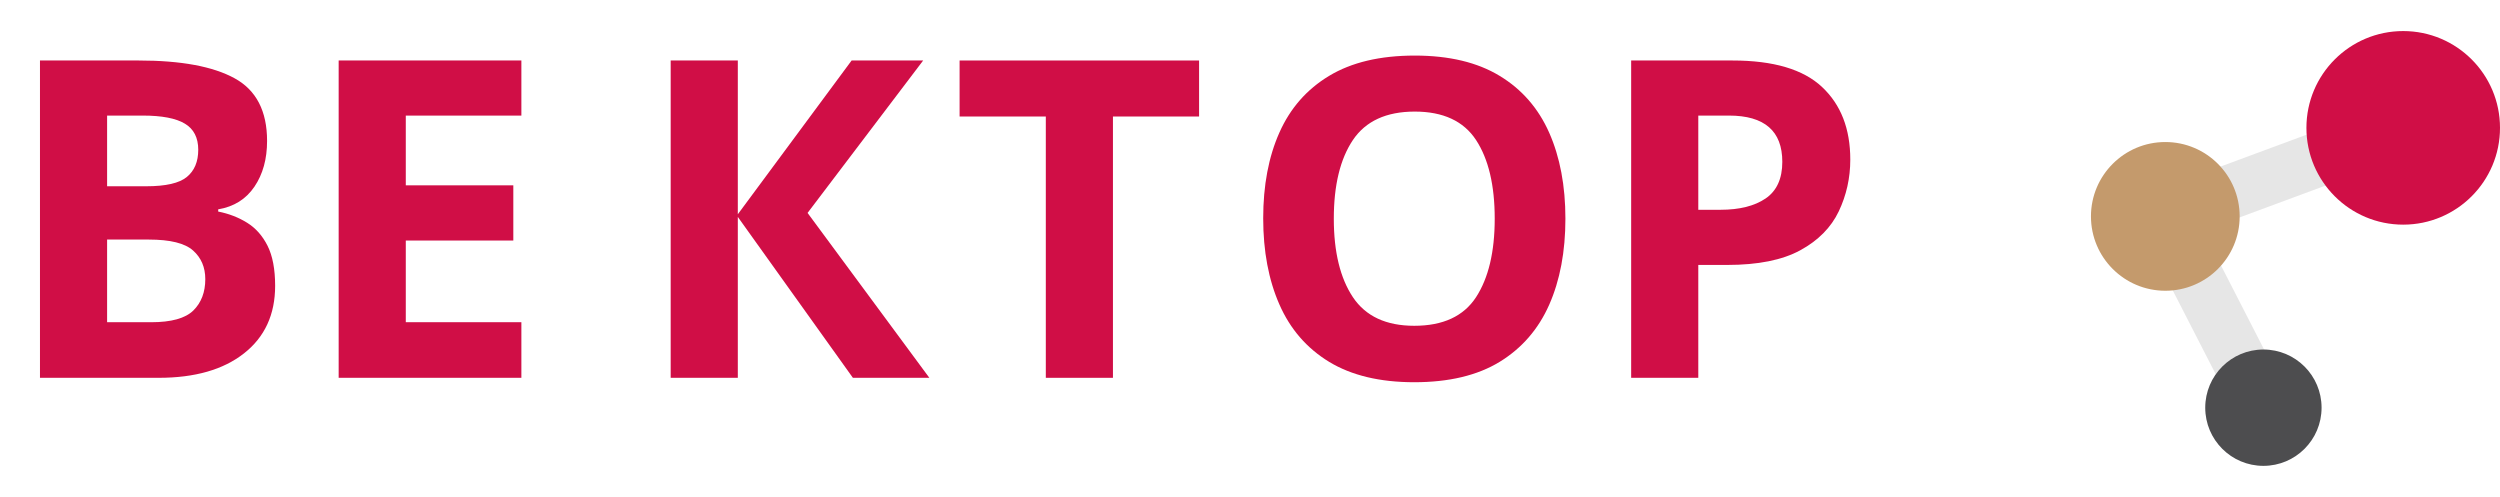
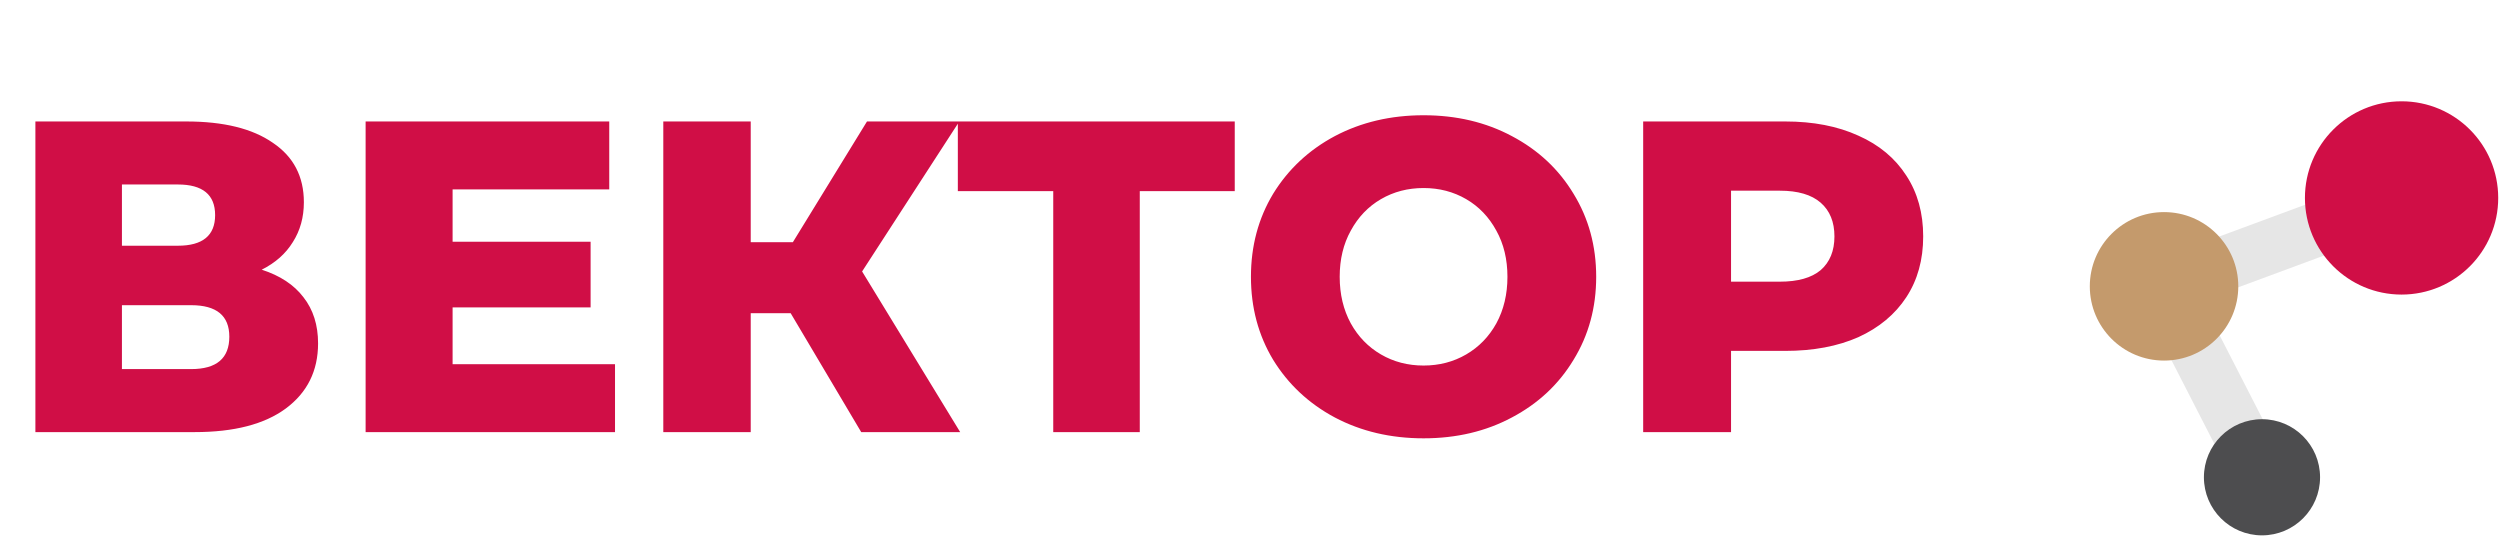
- <svg xmlns="http://www.w3.org/2000/svg" id="_Слой_2" data-name="Слой 2" viewBox="0 0 460.28 91.49">
-   <defs>
-     <style>
-       .cls-1 {
-         fill: #4d4d4f;
-       }
- 
-       .cls-1, .cls-2, .cls-3 {
-         stroke-width: 0px;
-       }
- 
-       .cls-4 {
-         font-family: Montserrat-ExtraBold, Montserrat;
-         font-size: 81.83px;
-         font-weight: 700;
-       }
- 
-       .cls-4, .cls-2 {
-         fill: #d00e46;
-       }
- 
-       .cls-5 {
-         fill: #e6e6e6;
-         stroke: #e6e6e6;
-         stroke-miterlimit: 10;
-         stroke-width: 10px;
-       }
- 
-       .cls-6 {
-         letter-spacing: -.03em;
-       }
- 
-       .cls-7 {
-         letter-spacing: 0em;
-       }
- 
-       .cls-3 {
-         fill: #c49a6c;
-       }
-     </style>
-   </defs>
-   <g id="Back">
-     <g>
-       <g>
-         <line class="cls-5" x1="442.46" y1="23.54" x2="399.91" y2="39.3" />
-         <line class="cls-5" x1="398.66" y1="39.84" x2="416.72" y2="75.06" />
-         <circle class="cls-1" cx="416.72" cy="75.06" r="10.71" />
-         <circle class="cls-3" cx="398.66" cy="39.84" r="13.69" />
-         <circle class="cls-2" cx="442.46" cy="23.54" r="17.82" />
-       </g>
-       <text class="cls-4" transform="translate(0 69.56)">
-         <tspan x="0" y="0">ВЕ</tspan>
-         <tspan class="cls-6" x="116.12" y="0">К</tspan>
-         <tspan class="cls-7" x="175.03" y="0">Т</tspan>
-         <tspan x="227.82" y="0">ОР</tspan>
-       </text>
-     </g>
-   </g>
+ <svg xmlns="http://www.w3.org/2000/svg" width="461" height="101" viewBox="0 0 461 101" fill="none">
+   <path d="M442.85 36.5L400.3 52.25" stroke="#E6E6E6" stroke-width="10" stroke-miterlimit="10" />
+   <path d="M399.05 52.8L417.11 88.01" stroke="#E6E6E6" stroke-width="10" stroke-miterlimit="10" />
+   <path d="M417.11 98.72C423.025 98.72 427.82 93.925 427.82 88.01C427.82 82.095 423.025 77.3 417.11 77.3C411.195 77.3 406.4 82.095 406.4 88.01C406.4 93.925 411.195 98.72 417.11 98.72Z" fill="#4D4D4F" />
+   <path d="M399.05 66.49C406.611 66.49 412.74 60.361 412.74 52.8C412.74 45.239 406.611 39.11 399.05 39.11C391.489 39.11 385.36 45.239 385.36 52.8C385.36 60.361 391.489 66.49 399.05 66.49Z" fill="#C49A6C" />
+   <path d="M442.85 54.32C452.692 54.32 460.67 46.342 460.67 36.5C460.67 26.658 452.692 18.68 442.85 18.68C433.008 18.68 425.03 26.658 425.03 36.5C425.03 46.342 433.008 54.32 442.85 54.32Z" fill="#D00E46" />
+   <path d="M48.261 49.73C51.643 50.821 54.207 52.512 55.953 54.804C57.753 57.095 58.653 59.932 58.653 63.314C58.653 68.388 56.662 72.397 52.679 75.343C48.752 78.234 43.16 79.68 35.904 79.68H6.527V22.399H34.349C41.223 22.399 46.542 23.708 50.306 26.327C54.125 28.891 56.034 32.546 56.034 37.292C56.034 40.074 55.352 42.529 53.989 44.657C52.679 46.784 50.77 48.475 48.261 49.73ZM22.484 45.311H32.795C37.377 45.311 39.668 43.429 39.668 39.665C39.668 35.901 37.377 34.019 32.795 34.019H22.484V45.311ZM35.25 68.06C39.941 68.06 42.287 66.069 42.287 62.087C42.287 58.213 39.941 56.277 35.25 56.277H22.484V68.06H35.25ZM113.409 67.16V79.68H67.42V22.399H112.345V34.919H83.459V44.575H108.908V56.686H83.459V67.16H113.409ZM145.797 57.75H138.433V79.68H122.312V22.399H138.433V44.657H146.207L159.872 22.399H176.893L158.972 50.057L177.057 79.68H158.808L145.797 57.75ZM227.687 35.246H210.175V79.68H194.218V35.246H176.625V22.399H227.687V35.246ZM262.506 80.826C256.451 80.826 250.995 79.544 246.14 76.98C241.34 74.416 237.548 70.87 234.766 66.342C232.038 61.814 230.674 56.713 230.674 51.039C230.674 45.366 232.038 40.265 234.766 35.737C237.548 31.209 241.34 27.663 246.14 25.099C250.995 22.535 256.451 21.253 262.506 21.253C268.562 21.253 273.99 22.535 278.79 25.099C283.646 27.663 287.437 31.209 290.165 35.737C292.947 40.265 294.338 45.366 294.338 51.039C294.338 56.713 292.947 61.814 290.165 66.342C287.437 70.87 283.646 74.416 278.79 76.98C273.99 79.544 268.562 80.826 262.506 80.826ZM262.506 67.406C265.398 67.406 268.016 66.724 270.362 65.36C272.708 63.996 274.563 62.087 275.926 59.632C277.29 57.122 277.972 54.258 277.972 51.039C277.972 47.821 277.29 44.984 275.926 42.529C274.563 40.02 272.708 38.083 270.362 36.719C268.016 35.355 265.398 34.673 262.506 34.673C259.615 34.673 256.996 35.355 254.651 36.719C252.305 38.083 250.45 40.02 249.086 42.529C247.722 44.984 247.04 47.821 247.04 51.039C247.04 54.258 247.722 57.122 249.086 59.632C250.45 62.087 252.305 63.996 254.651 65.36C256.996 66.724 259.615 67.406 262.506 67.406ZM329.187 22.399C334.369 22.399 338.87 23.272 342.689 25.017C346.507 26.709 349.453 29.164 351.526 32.382C353.599 35.546 354.636 39.283 354.636 43.593C354.636 47.903 353.599 51.64 351.526 54.804C349.453 57.968 346.507 60.423 342.689 62.168C338.87 63.859 334.369 64.705 329.187 64.705H319.204V79.68H303.001V22.399H329.187ZM328.205 51.94C331.533 51.94 334.042 51.23 335.733 49.812C337.424 48.339 338.27 46.266 338.27 43.593C338.27 40.92 337.424 38.847 335.733 37.374C334.042 35.901 331.533 35.164 328.205 35.164H319.204V51.94H328.205Z" fill="#D00E46" />
</svg>
